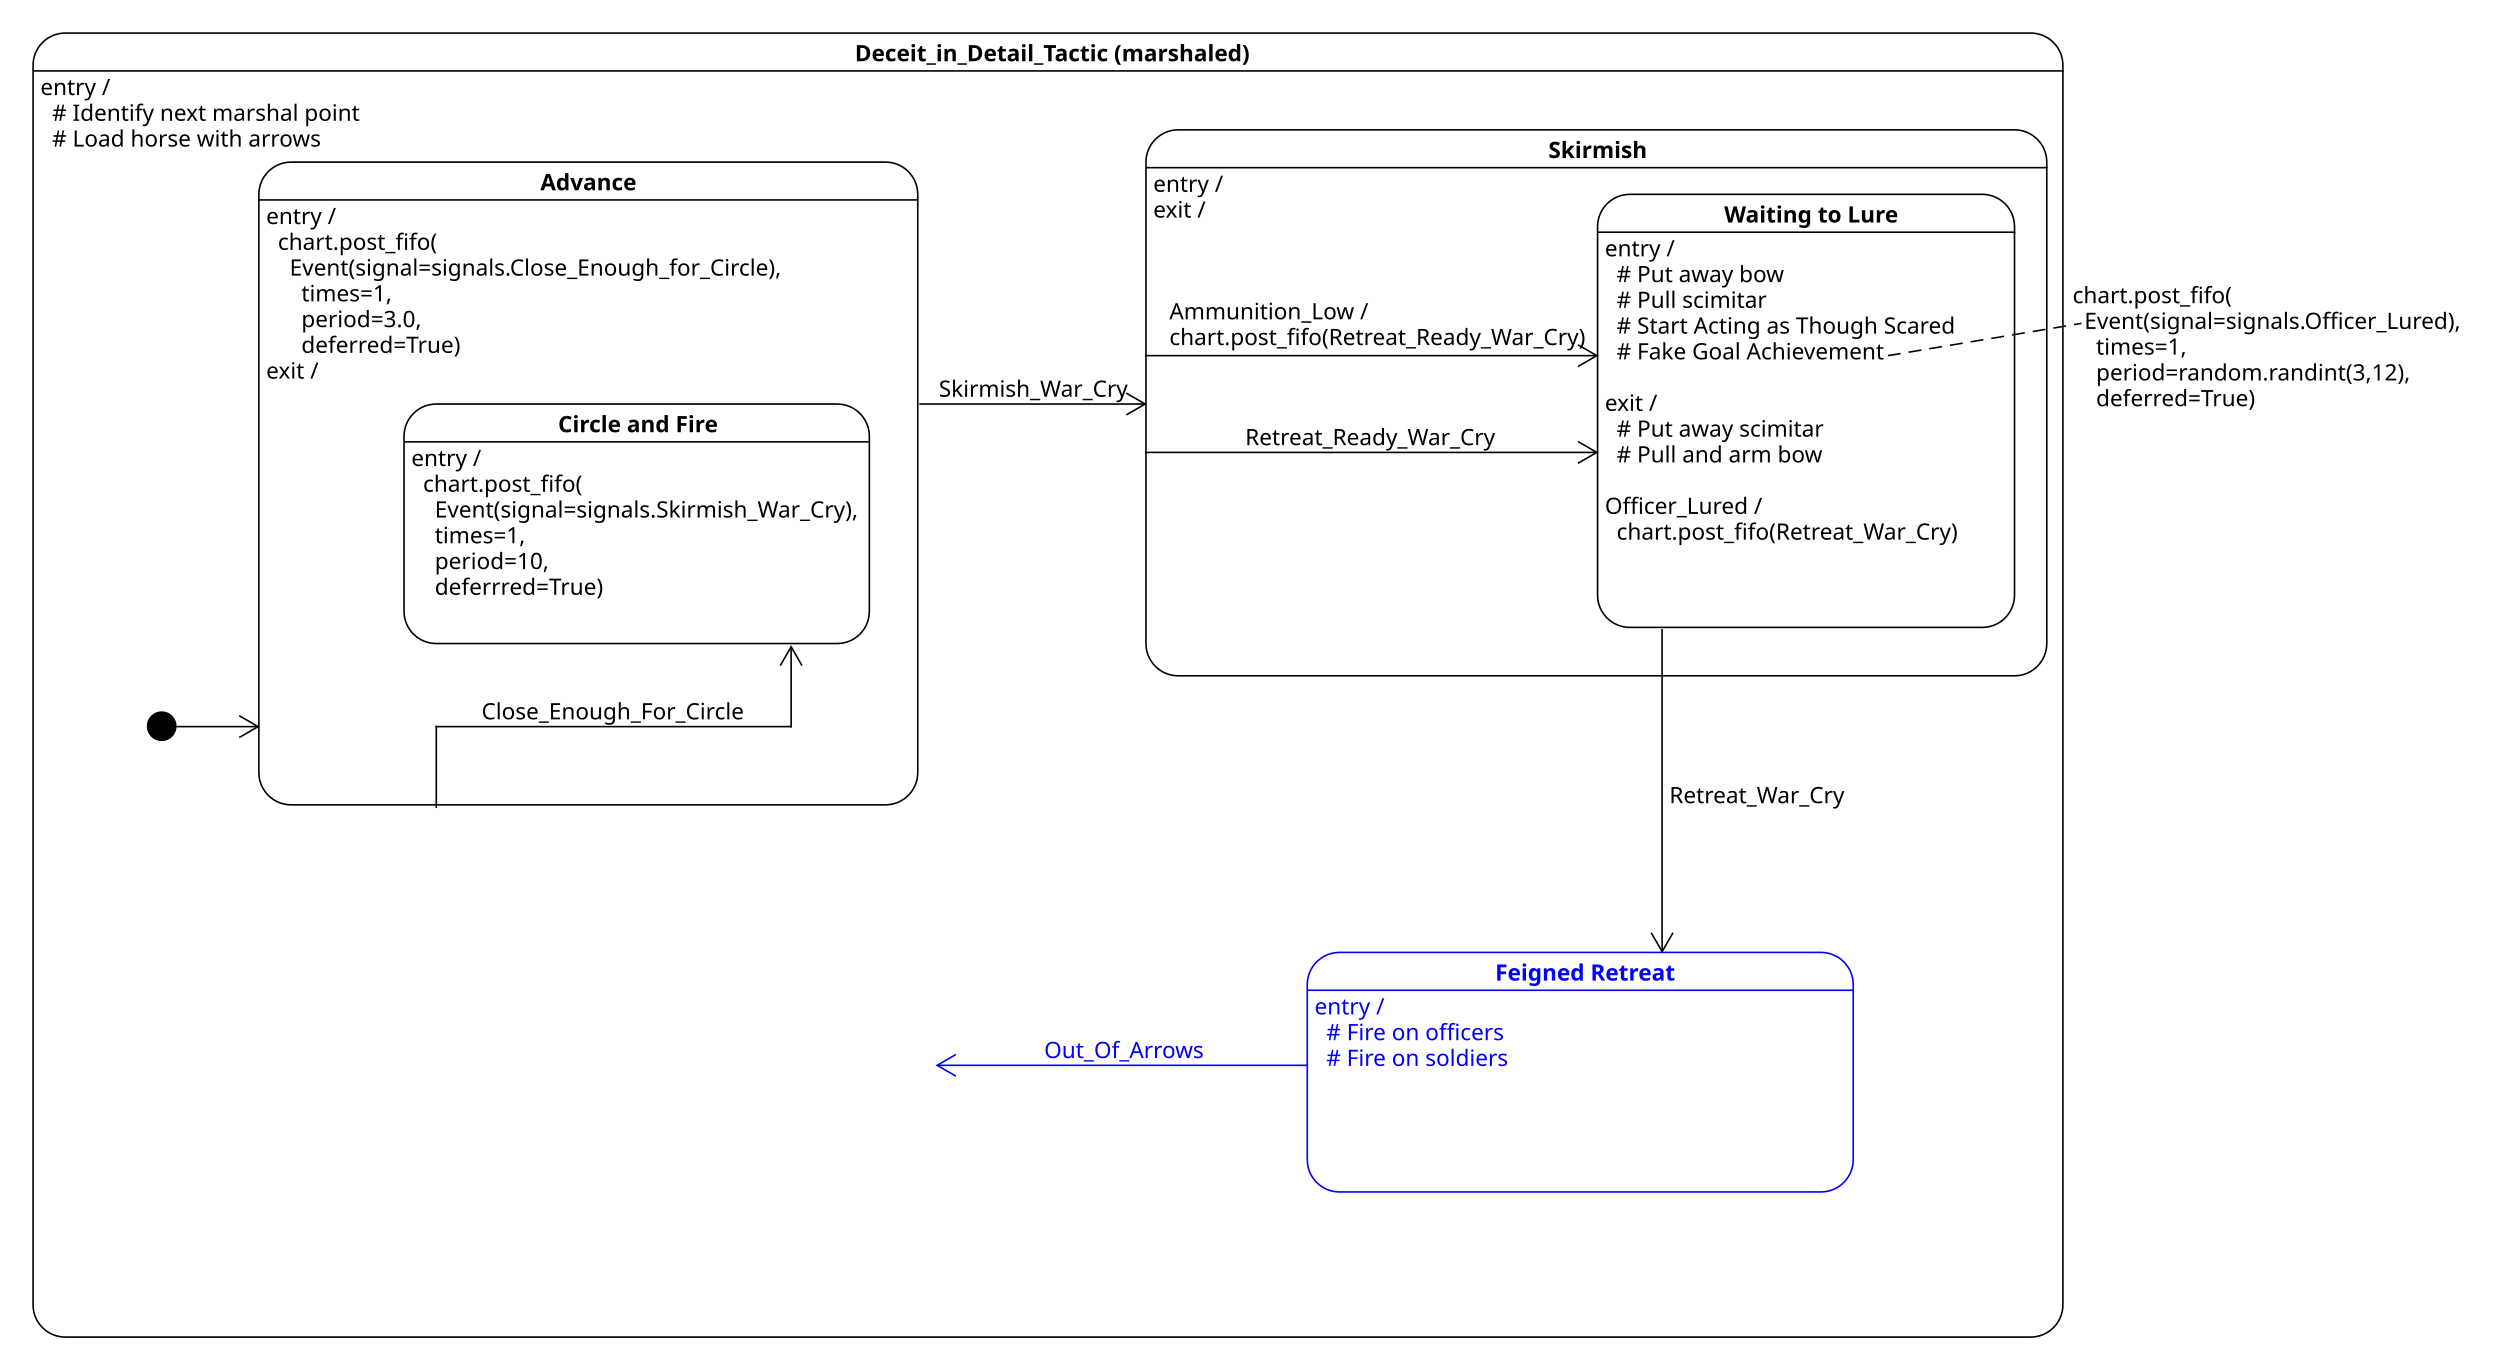
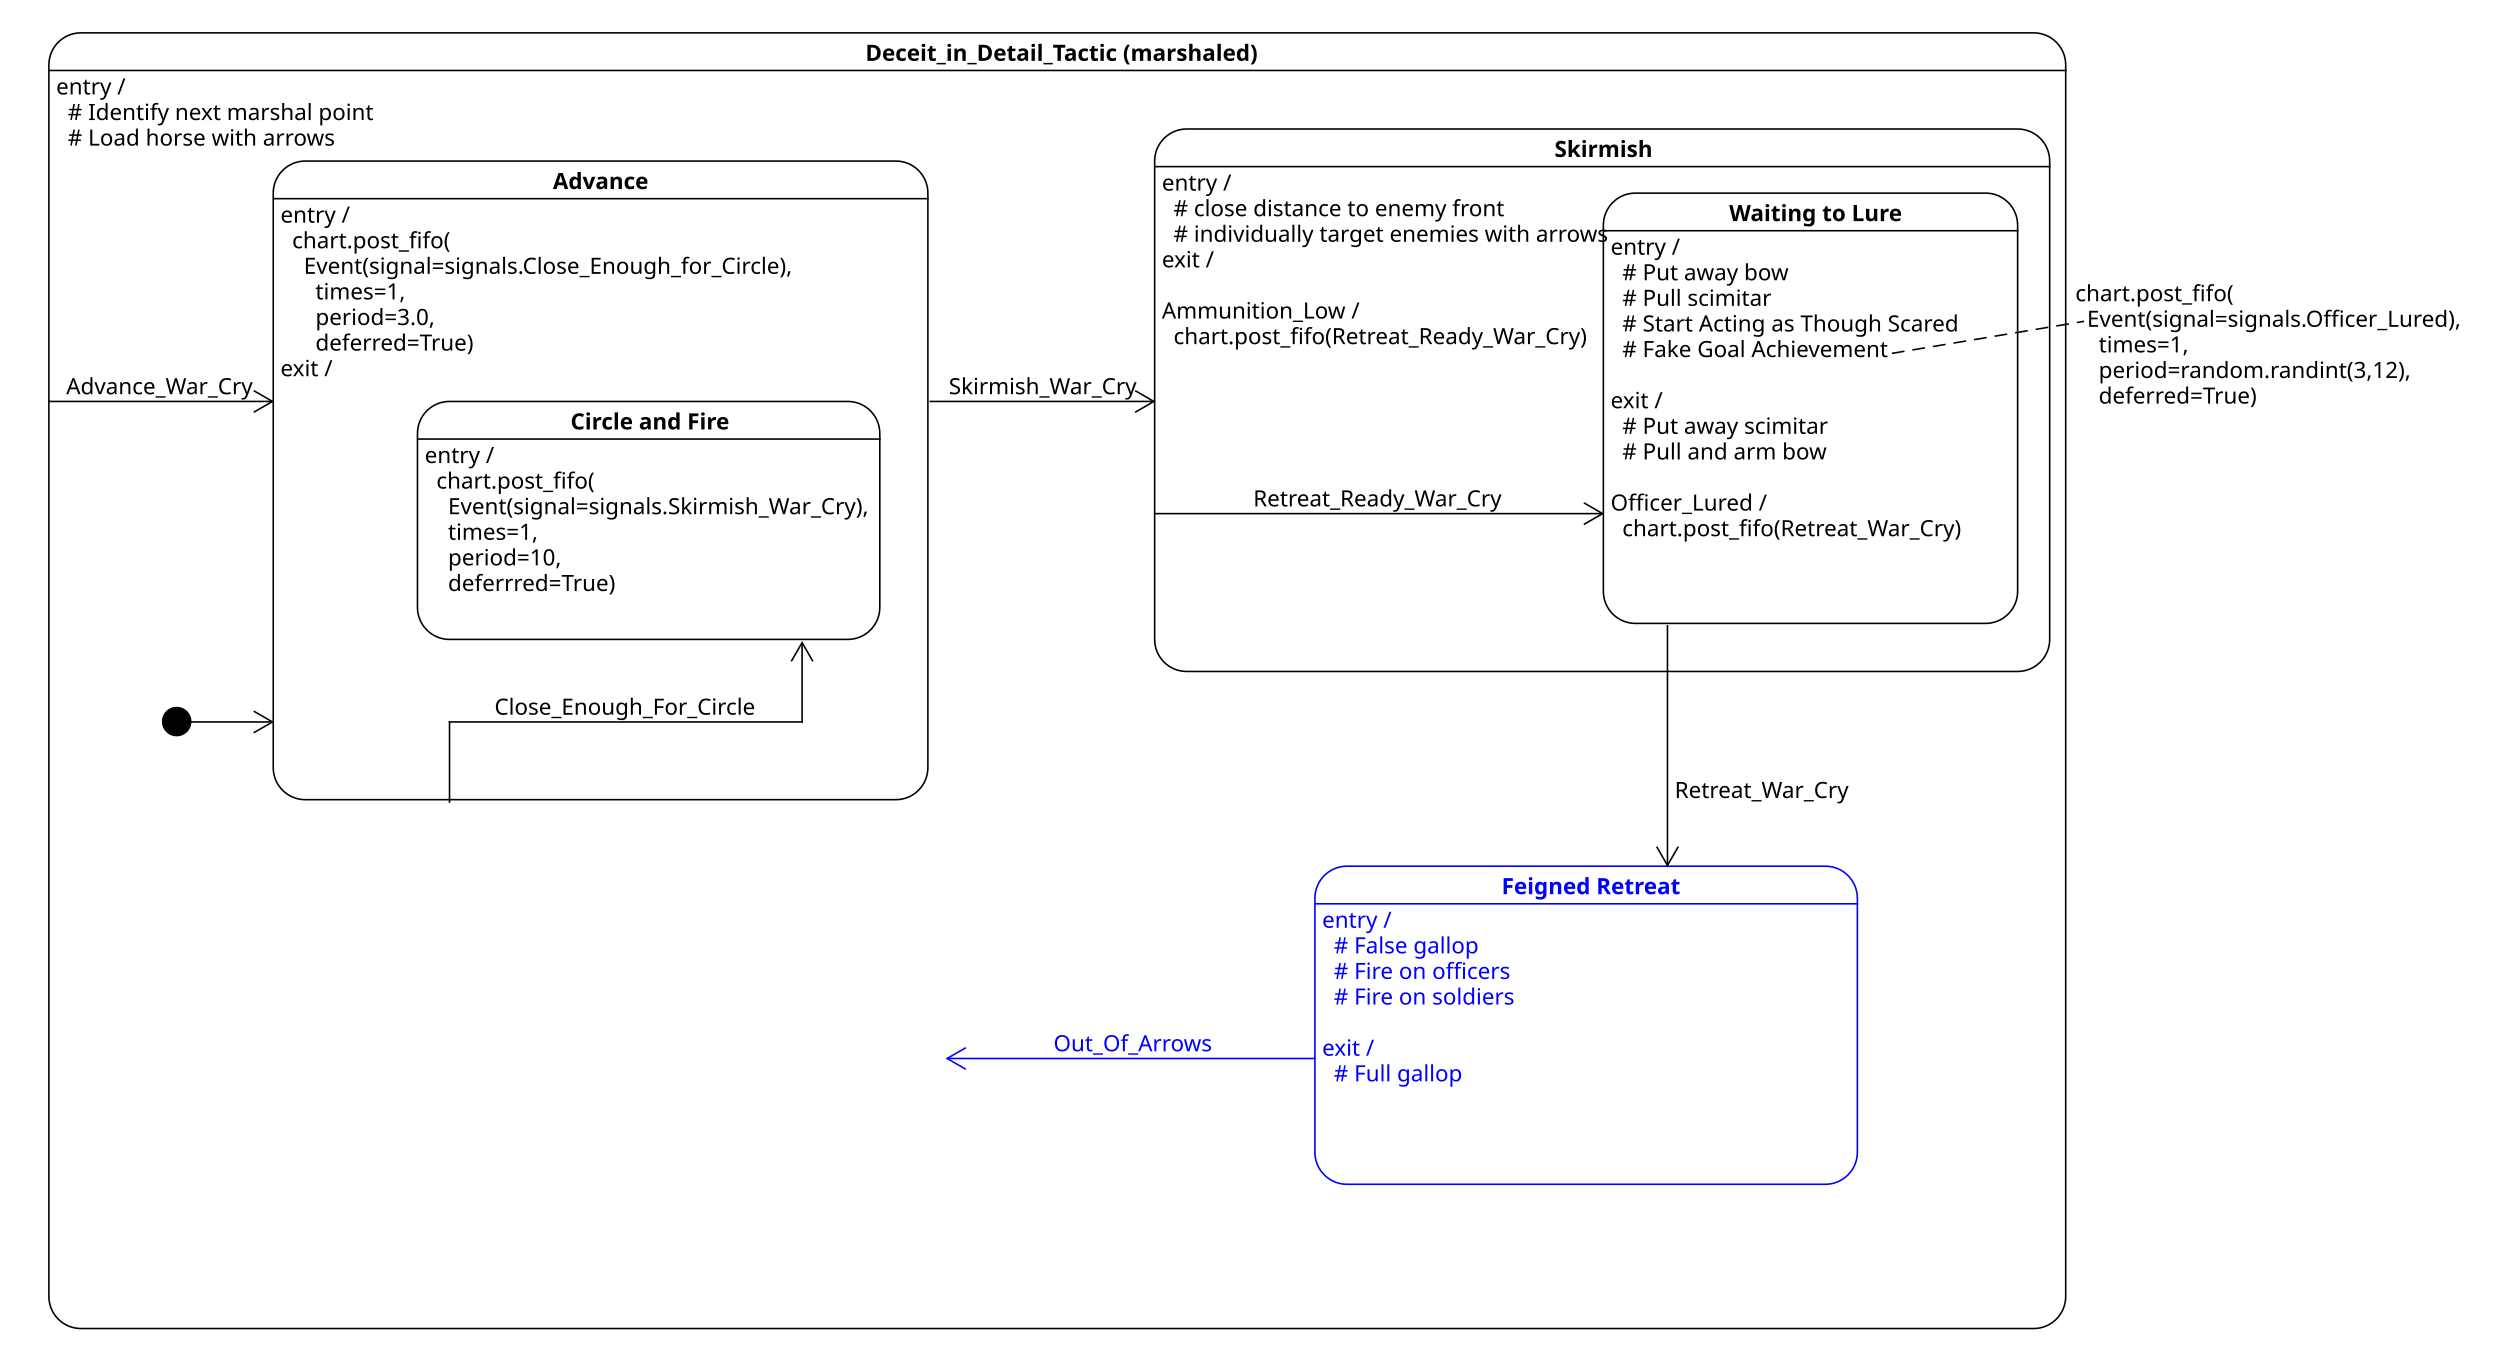
- <svg xmlns="http://www.w3.org/2000/svg" fill-opacity="1" color-rendering="auto" color-interpolation="auto" text-rendering="auto" stroke="black" stroke-linecap="square" width="1550" stroke-miterlimit="10" shape-rendering="auto" stroke-opacity="1" fill="black" stroke-dasharray="none" font-weight="normal" stroke-width="1" viewBox="230 -10 1550 850" height="850" font-family="'Dialog'" font-style="normal" stroke-linejoin="miter" font-size="12px" stroke-dashoffset="0" image-rendering="auto">
+ <svg xmlns="http://www.w3.org/2000/svg" fill-opacity="1" color-rendering="auto" color-interpolation="auto" text-rendering="auto" stroke="black" stroke-linecap="square" width="1560" stroke-miterlimit="10" shape-rendering="auto" stroke-opacity="1" fill="black" stroke-dasharray="none" font-weight="normal" stroke-width="1" viewBox="100 40 1560 850" height="850" font-family="'Dialog'" font-style="normal" stroke-linejoin="miter" font-size="12px" stroke-dashoffset="0" image-rendering="auto">
  <defs id="genericDefs" />
  <g>
    <defs id="defs1">
      <clipPath clipPathUnits="userSpaceOnUse" id="clipPath1">
        <path d="M0 0 L2147483647 0 L2147483647 2147483647 L0 2147483647 L0 0 Z" />
      </clipPath>
      <clipPath clipPathUnits="userSpaceOnUse" id="clipPath2">
        <path d="M0 0 L0 110 L250 110 L250 0 Z" />
      </clipPath>
      <clipPath clipPathUnits="userSpaceOnUse" id="clipPath3">
        <path d="M0 0 L0 30 L130 30 L130 0 Z" />
      </clipPath>
      <clipPath clipPathUnits="userSpaceOnUse" id="clipPath4">
        <path d="M0 0 L0 150 L290 150 L290 0 Z" />
      </clipPath>
      <clipPath clipPathUnits="userSpaceOnUse" id="clipPath5">
-         <path d="M0 0 L0 60 L270 60 L270 0 Z" />
+         <path d="M0 0 L0 20 L20 20 L20 0 Z" />
      </clipPath>
      <clipPath clipPathUnits="userSpaceOnUse" id="clipPath6">
-         <path d="M0 0 L0 20 L20 20 L20 0 Z" />
+         <path d="M0 0 L0 200 L340 200 L340 0 Z" />
      </clipPath>
      <clipPath clipPathUnits="userSpaceOnUse" id="clipPath7">
-         <path d="M0 0 L0 150 L340 150 L340 0 Z" />
+         <path d="M0 0 L0 270 L260 270 L260 0 Z" />
      </clipPath>
      <clipPath clipPathUnits="userSpaceOnUse" id="clipPath8">
-         <path d="M0 0 L0 270 L260 270 L260 0 Z" />
+         <path d="M0 0 L0 400 L410 400 L410 0 Z" />
      </clipPath>
      <clipPath clipPathUnits="userSpaceOnUse" id="clipPath9">
-         <path d="M0 0 L0 400 L410 400 L410 0 Z" />
+         <path d="M0 0 L0 340 L560 340 L560 0 Z" />
      </clipPath>
      <clipPath clipPathUnits="userSpaceOnUse" id="clipPath10">
-         <path d="M0 0 L0 340 L560 340 L560 0 Z" />
+         <path d="M0 0 L0 810 L1260 810 L1260 0 Z" />
      </clipPath>
      <clipPath clipPathUnits="userSpaceOnUse" id="clipPath11">
-         <path d="M0 0 L0 810 L1260 810 L1260 0 Z" />
+         <path d="M0 0 L0 50 L150 50 L150 0 Z" />
      </clipPath>
      <clipPath clipPathUnits="userSpaceOnUse" id="clipPath12">
-         <path d="M0 0 L0 50 L150 50 L150 0 Z" />
+         <path d="M0 0 L0 50 L310 50 L310 0 Z" />
      </clipPath>
      <clipPath clipPathUnits="userSpaceOnUse" id="clipPath13">
-         <path d="M0 0 L0 50 L310 50 L310 0 Z" />
+         <path d="M0 0 L0 130 L250 130 L250 0 Z" />
      </clipPath>
      <clipPath clipPathUnits="userSpaceOnUse" id="clipPath14">
-         <path d="M0 0 L0 130 L250 130 L250 0 Z" />
+         <path d="M0 0 L0 40 L260 40 L260 0 Z" />
      </clipPath>
      <clipPath clipPathUnits="userSpaceOnUse" id="clipPath15">
-         <path d="M0 0 L0 40 L260 40 L260 0 Z" />
+         <path d="M0 0 L0 180 L30 180 L30 0 Z" />
      </clipPath>
      <clipPath clipPathUnits="userSpaceOnUse" id="clipPath16">
-         <path d="M0 0 L0 230 L30 230 L30 0 Z" />
+         <path d="M0 0 L0 40 L90 40 L90 0 Z" />
      </clipPath>
      <clipPath clipPathUnits="userSpaceOnUse" id="clipPath17">
-         <path d="M0 0 L0 40 L90 40 L90 0 Z" />
-       </clipPath>
-       <clipPath clipPathUnits="userSpaceOnUse" id="clipPath18">
-         <path d="M0 0 L0 40 L310 40 L310 0 Z" />
-       </clipPath>
-       <clipPath clipPathUnits="userSpaceOnUse" id="clipPath19">
        <path d="M0 0 L0 50 L170 50 L170 0 Z" />
      </clipPath>
    </defs>
-     <g font-family="sans-serif" font-size="14px" transform="translate(1510,160)">
+     <g font-family="sans-serif" font-size="14px" transform="translate(1390,210)">
      <text x="5" xml:space="preserve" y="17.969" clip-path="url(#clipPath2)" stroke="none">chart.post_fifo(</text>
      <text x="5" xml:space="preserve" y="33.938" clip-path="url(#clipPath2)" stroke="none">  Event(signal=signals.Officer_Lured),</text>
      <text x="5" xml:space="preserve" y="49.906" clip-path="url(#clipPath2)" stroke="none">    times=1,</text>
      <text x="5" xml:space="preserve" y="65.875" clip-path="url(#clipPath2)" stroke="none">    period=random.randint(3,12),</text>
      <text x="5" xml:space="preserve" y="81.844" clip-path="url(#clipPath2)" stroke="none">    deferred=True)</text>
    </g>
-     <g font-family="sans-serif" font-size="14px" transform="translate(1260,470)">
+     <g font-family="sans-serif" font-size="14px" transform="translate(1140,520)">
      <text x="5" xml:space="preserve" y="17.969" clip-path="url(#clipPath3)" stroke="none">Retreat_War_Cry</text>
    </g>
-     <g fill="rgb(255,255,255)" fill-opacity="0" transform="translate(480,240)" stroke-opacity="0" stroke="rgb(255,255,255)">
+     <g fill="rgb(255,255,255)" fill-opacity="0" transform="translate(360,290)" stroke-opacity="0" stroke="rgb(255,255,255)">
      <rect x="0.5" y="0.5" clip-path="url(#clipPath4)" width="288.5" rx="20" ry="20" height="148.5" stroke="none" />
    </g>
-     <g transform="translate(480,240)">
+     <g transform="translate(360,290)">
      <rect x="0.5" y="0.5" clip-path="url(#clipPath4)" fill="none" width="288.5" rx="20" ry="20" height="148.5" />
      <text x="96" font-size="14px" y="17.969" clip-path="url(#clipPath4)" font-family="sans-serif" stroke="none" font-weight="bold" xml:space="preserve">Circle and Fire</text>
      <path fill="none" d="M1 23.969 L289 23.969" clip-path="url(#clipPath4)" />
      <text x="5" font-size="14px" y="38.938" clip-path="url(#clipPath4)" font-family="sans-serif" stroke="none" xml:space="preserve">entry /</text>
      <text x="5" font-size="14px" y="54.906" clip-path="url(#clipPath4)" font-family="sans-serif" stroke="none" xml:space="preserve">  chart.post_fifo(</text>
      <text x="5" font-size="14px" y="70.875" clip-path="url(#clipPath4)" font-family="sans-serif" stroke="none" xml:space="preserve">    Event(signal=signals.Skirmish_War_Cry),</text>
      <text x="5" font-size="14px" y="86.844" clip-path="url(#clipPath4)" font-family="sans-serif" stroke="none" xml:space="preserve">    times=1,</text>
      <text x="5" font-size="14px" y="102.812" clip-path="url(#clipPath4)" font-family="sans-serif" stroke="none" xml:space="preserve">    period=10,</text>
      <text x="5" font-size="14px" y="118.781" clip-path="url(#clipPath4)" font-family="sans-serif" stroke="none" xml:space="preserve">    deferrred=True)</text>
    </g>
-     <g font-family="sans-serif" font-size="14px" transform="translate(950,170)">
-       <text x="5" xml:space="preserve" y="17.969" clip-path="url(#clipPath5)" stroke="none">Ammunition_Low /</text>
-       <text x="5" xml:space="preserve" y="33.938" clip-path="url(#clipPath5)" stroke="none">chart.post_fifo(Retreat_Ready_War_Cry)</text>
+     <g transform="translate(200,480)">
+       <circle r="8.75" clip-path="url(#clipPath5)" cx="10.25" cy="10.25" stroke="none" />
+       <circle fill="none" r="8.75" clip-path="url(#clipPath5)" cx="10.25" cy="10.25" />
    </g>
-     <g transform="translate(320,430)">
-       <circle r="8.75" clip-path="url(#clipPath6)" cx="10.25" cy="10.25" stroke="none" />
-       <circle fill="none" r="8.75" clip-path="url(#clipPath6)" cx="10.25" cy="10.25" />
+     <g fill="rgb(255,255,255)" fill-opacity="0" transform="translate(920,580)" stroke-opacity="0" stroke="rgb(255,255,255)">
+       <rect x="0.5" y="0.5" clip-path="url(#clipPath6)" width="338.5" rx="20" ry="20" height="198.5" stroke="none" />
    </g>
-     <g fill="rgb(255,255,255)" fill-opacity="0" transform="translate(1040,580)" stroke-opacity="0" stroke="rgb(255,255,255)">
-       <rect x="0.5" y="0.5" clip-path="url(#clipPath7)" width="338.5" rx="20" ry="20" height="148.5" stroke="none" />
+     <g fill="blue" transform="translate(920,580)" stroke="blue">
+       <rect x="0.5" y="0.5" clip-path="url(#clipPath6)" fill="none" width="338.5" rx="20" ry="20" height="198.5" />
+       <text x="117" font-size="14px" y="17.969" clip-path="url(#clipPath6)" font-family="sans-serif" stroke="none" font-weight="bold" xml:space="preserve">Feigned Retreat</text>
+       <path fill="none" d="M1 23.969 L339 23.969" clip-path="url(#clipPath6)" />
+       <text x="5" font-size="14px" y="38.938" clip-path="url(#clipPath6)" font-family="sans-serif" stroke="none" xml:space="preserve">entry / </text>
+       <text x="5" font-size="14px" y="54.906" clip-path="url(#clipPath6)" font-family="sans-serif" stroke="none" xml:space="preserve">  # False gallop</text>
+       <text x="5" font-size="14px" y="70.875" clip-path="url(#clipPath6)" font-family="sans-serif" stroke="none" xml:space="preserve">  # Fire on officers</text>
+       <text x="5" font-size="14px" y="86.844" clip-path="url(#clipPath6)" font-family="sans-serif" stroke="none" xml:space="preserve">  # Fire on soldiers</text>
+       <text x="5" font-size="14px" y="118.781" clip-path="url(#clipPath6)" font-family="sans-serif" stroke="none" xml:space="preserve">exit /</text>
+       <text x="5" font-size="14px" y="134.75" clip-path="url(#clipPath6)" font-family="sans-serif" stroke="none" xml:space="preserve">  # Full gallop</text>
    </g>
-     <g fill="blue" transform="translate(1040,580)" stroke="blue">
-       <rect x="0.5" y="0.5" clip-path="url(#clipPath7)" fill="none" width="338.5" rx="20" ry="20" height="148.5" />
-       <text x="117" font-size="14px" y="17.969" clip-path="url(#clipPath7)" font-family="sans-serif" stroke="none" font-weight="bold" xml:space="preserve">Feigned Retreat</text>
-       <path fill="none" d="M1 23.969 L339 23.969" clip-path="url(#clipPath7)" />
-       <text x="5" font-size="14px" y="38.938" clip-path="url(#clipPath7)" font-family="sans-serif" stroke="none" xml:space="preserve">entry / </text>
-       <text x="5" font-size="14px" y="54.906" clip-path="url(#clipPath7)" font-family="sans-serif" stroke="none" xml:space="preserve">  # Fire on officers</text>
-       <text x="5" font-size="14px" y="70.875" clip-path="url(#clipPath7)" font-family="sans-serif" stroke="none" xml:space="preserve">  # Fire on soldiers</text>
+     <g fill="rgb(255,255,255)" fill-opacity="0" transform="translate(1100,160)" stroke-opacity="0" stroke="rgb(255,255,255)">
+       <rect x="0.5" y="0.5" clip-path="url(#clipPath7)" width="258.5" rx="20" ry="20" height="268.5" stroke="none" />
    </g>
-     <g fill="rgb(255,255,255)" fill-opacity="0" transform="translate(1220,110)" stroke-opacity="0" stroke="rgb(255,255,255)">
-       <rect x="0.5" y="0.5" clip-path="url(#clipPath8)" width="258.5" rx="20" ry="20" height="268.5" stroke="none" />
+     <g transform="translate(1100,160)">
+       <rect x="0.5" y="0.5" clip-path="url(#clipPath7)" fill="none" width="258.5" rx="20" ry="20" height="268.5" />
+       <text x="79" font-size="14px" y="17.969" clip-path="url(#clipPath7)" font-family="sans-serif" stroke="none" font-weight="bold" xml:space="preserve">Waiting to Lure</text>
+       <path fill="none" d="M1 23.969 L259 23.969" clip-path="url(#clipPath7)" />
+       <text x="5" font-size="14px" y="38.938" clip-path="url(#clipPath7)" font-family="sans-serif" stroke="none" xml:space="preserve">entry /</text>
+       <text x="5" font-size="14px" y="54.906" clip-path="url(#clipPath7)" font-family="sans-serif" stroke="none" xml:space="preserve">  # Put away bow</text>
+       <text x="5" font-size="14px" y="70.875" clip-path="url(#clipPath7)" font-family="sans-serif" stroke="none" xml:space="preserve">  # Pull scimitar</text>
+       <text x="5" font-size="14px" y="86.844" clip-path="url(#clipPath7)" font-family="sans-serif" stroke="none" xml:space="preserve">  # Start Acting as Though Scared</text>
+       <text x="5" font-size="14px" y="102.812" clip-path="url(#clipPath7)" font-family="sans-serif" stroke="none" xml:space="preserve">  # Fake Goal Achievement</text>
+       <text x="5" font-size="14px" y="118.781" clip-path="url(#clipPath7)" font-family="sans-serif" stroke="none" xml:space="preserve">  </text>
+       <text x="5" font-size="14px" y="134.75" clip-path="url(#clipPath7)" font-family="sans-serif" stroke="none" xml:space="preserve">exit / </text>
+       <text x="5" font-size="14px" y="150.719" clip-path="url(#clipPath7)" font-family="sans-serif" stroke="none" xml:space="preserve">  # Put away scimitar</text>
+       <text x="5" font-size="14px" y="166.688" clip-path="url(#clipPath7)" font-family="sans-serif" stroke="none" xml:space="preserve">  # Pull and arm bow</text>
+       <text x="5" font-size="14px" y="198.625" clip-path="url(#clipPath7)" font-family="sans-serif" stroke="none" xml:space="preserve">Officer_Lured /</text>
+       <text x="5" font-size="14px" y="214.594" clip-path="url(#clipPath7)" font-family="sans-serif" stroke="none" xml:space="preserve">  chart.post_fifo(Retreat_War_Cry)</text>
    </g>
-     <g transform="translate(1220,110)">
-       <rect x="0.5" y="0.5" clip-path="url(#clipPath8)" fill="none" width="258.5" rx="20" ry="20" height="268.5" />
-       <text x="79" font-size="14px" y="17.969" clip-path="url(#clipPath8)" font-family="sans-serif" stroke="none" font-weight="bold" xml:space="preserve">Waiting to Lure</text>
-       <path fill="none" d="M1 23.969 L259 23.969" clip-path="url(#clipPath8)" />
+     <g fill="rgb(255,255,255)" fill-opacity="0" transform="translate(270,140)" stroke-opacity="0" stroke="rgb(255,255,255)">
+       <rect x="0.5" y="0.5" clip-path="url(#clipPath8)" width="408.5" rx="20" ry="20" height="398.5" stroke="none" />
+     </g>
+     <g transform="translate(270,140)">
+       <rect x="0.5" y="0.5" clip-path="url(#clipPath8)" fill="none" width="408.5" rx="20" ry="20" height="398.5" />
+       <text x="175" font-size="14px" y="17.969" clip-path="url(#clipPath8)" font-family="sans-serif" stroke="none" font-weight="bold" xml:space="preserve">Advance</text>
+       <path fill="none" d="M1 23.969 L409 23.969" clip-path="url(#clipPath8)" />
      <text x="5" font-size="14px" y="38.938" clip-path="url(#clipPath8)" font-family="sans-serif" stroke="none" xml:space="preserve">entry /</text>
-       <text x="5" font-size="14px" y="54.906" clip-path="url(#clipPath8)" font-family="sans-serif" stroke="none" xml:space="preserve">  # Put away bow</text>
-       <text x="5" font-size="14px" y="70.875" clip-path="url(#clipPath8)" font-family="sans-serif" stroke="none" xml:space="preserve">  # Pull scimitar</text>
-       <text x="5" font-size="14px" y="86.844" clip-path="url(#clipPath8)" font-family="sans-serif" stroke="none" xml:space="preserve">  # Start Acting as Though Scared</text>
-       <text x="5" font-size="14px" y="102.812" clip-path="url(#clipPath8)" font-family="sans-serif" stroke="none" xml:space="preserve">  # Fake Goal Achievement</text>
-       <text x="5" font-size="14px" y="118.781" clip-path="url(#clipPath8)" font-family="sans-serif" stroke="none" xml:space="preserve">  </text>
-       <text x="5" font-size="14px" y="134.75" clip-path="url(#clipPath8)" font-family="sans-serif" stroke="none" xml:space="preserve">exit / </text>
-       <text x="5" font-size="14px" y="150.719" clip-path="url(#clipPath8)" font-family="sans-serif" stroke="none" xml:space="preserve">  # Put away scimitar</text>
-       <text x="5" font-size="14px" y="166.688" clip-path="url(#clipPath8)" font-family="sans-serif" stroke="none" xml:space="preserve">  # Pull and arm bow</text>
-       <text x="5" font-size="14px" y="198.625" clip-path="url(#clipPath8)" font-family="sans-serif" stroke="none" xml:space="preserve">Officer_Lured /</text>
-       <text x="5" font-size="14px" y="214.594" clip-path="url(#clipPath8)" font-family="sans-serif" stroke="none" xml:space="preserve">  chart.post_fifo(Retreat_War_Cry)</text>
+       <text x="5" font-size="14px" y="54.906" clip-path="url(#clipPath8)" font-family="sans-serif" stroke="none" xml:space="preserve">  chart.post_fifo(</text>
+       <text x="5" font-size="14px" y="70.875" clip-path="url(#clipPath8)" font-family="sans-serif" stroke="none" xml:space="preserve">    Event(signal=signals.Close_Enough_for_Circle),</text>
+       <text x="5" font-size="14px" y="86.844" clip-path="url(#clipPath8)" font-family="sans-serif" stroke="none" xml:space="preserve">      times=1,</text>
+       <text x="5" font-size="14px" y="102.812" clip-path="url(#clipPath8)" font-family="sans-serif" stroke="none" xml:space="preserve">      period=3.0,</text>
+       <text x="5" font-size="14px" y="118.781" clip-path="url(#clipPath8)" font-family="sans-serif" stroke="none" xml:space="preserve">      deferred=True)</text>
+       <text x="5" font-size="14px" y="134.75" clip-path="url(#clipPath8)" font-family="sans-serif" stroke="none" xml:space="preserve">exit /</text>
    </g>
-     <g fill="rgb(255,255,255)" fill-opacity="0" transform="translate(390,90)" stroke-opacity="0" stroke="rgb(255,255,255)">
-       <rect x="0.5" y="0.5" clip-path="url(#clipPath9)" width="408.5" rx="20" ry="20" height="398.5" stroke="none" />
+     <g fill="rgb(255,255,255)" fill-opacity="0" transform="translate(820,120)" stroke-opacity="0" stroke="rgb(255,255,255)">
+       <rect x="0.5" y="0.5" clip-path="url(#clipPath9)" width="558.5" rx="20" ry="20" height="338.5" stroke="none" />
    </g>
-     <g transform="translate(390,90)">
-       <rect x="0.5" y="0.5" clip-path="url(#clipPath9)" fill="none" width="408.5" rx="20" ry="20" height="398.5" />
-       <text x="175" font-size="14px" y="17.969" clip-path="url(#clipPath9)" font-family="sans-serif" stroke="none" font-weight="bold" xml:space="preserve">Advance</text>
-       <path fill="none" d="M1 23.969 L409 23.969" clip-path="url(#clipPath9)" />
+     <g transform="translate(820,120)">
+       <rect x="0.5" y="0.5" clip-path="url(#clipPath9)" fill="none" width="558.5" rx="20" ry="20" height="338.5" />
+       <text x="250" font-size="14px" y="17.969" clip-path="url(#clipPath9)" font-family="sans-serif" stroke="none" font-weight="bold" xml:space="preserve">Skirmish</text>
+       <path fill="none" d="M1 23.969 L559 23.969" clip-path="url(#clipPath9)" />
      <text x="5" font-size="14px" y="38.938" clip-path="url(#clipPath9)" font-family="sans-serif" stroke="none" xml:space="preserve">entry /</text>
-       <text x="5" font-size="14px" y="54.906" clip-path="url(#clipPath9)" font-family="sans-serif" stroke="none" xml:space="preserve">  chart.post_fifo(</text>
-       <text x="5" font-size="14px" y="70.875" clip-path="url(#clipPath9)" font-family="sans-serif" stroke="none" xml:space="preserve">    Event(signal=signals.Close_Enough_for_Circle),</text>
-       <text x="5" font-size="14px" y="86.844" clip-path="url(#clipPath9)" font-family="sans-serif" stroke="none" xml:space="preserve">      times=1,</text>
-       <text x="5" font-size="14px" y="102.812" clip-path="url(#clipPath9)" font-family="sans-serif" stroke="none" xml:space="preserve">      period=3.0,</text>
-       <text x="5" font-size="14px" y="118.781" clip-path="url(#clipPath9)" font-family="sans-serif" stroke="none" xml:space="preserve">      deferred=True)</text>
-       <text x="5" font-size="14px" y="134.75" clip-path="url(#clipPath9)" font-family="sans-serif" stroke="none" xml:space="preserve">exit /</text>
+       <text x="5" font-size="14px" y="54.906" clip-path="url(#clipPath9)" font-family="sans-serif" stroke="none" xml:space="preserve">  # close distance to enemy front</text>
+       <text x="5" font-size="14px" y="70.875" clip-path="url(#clipPath9)" font-family="sans-serif" stroke="none" xml:space="preserve">  # individually target enemies with arrows</text>
+       <text x="5" font-size="14px" y="86.844" clip-path="url(#clipPath9)" font-family="sans-serif" stroke="none" xml:space="preserve">exit /</text>
+       <text x="5" font-size="14px" y="118.781" clip-path="url(#clipPath9)" font-family="sans-serif" stroke="none" xml:space="preserve">Ammunition_Low /</text>
+       <text x="5" font-size="14px" y="134.75" clip-path="url(#clipPath9)" font-family="sans-serif" stroke="none" xml:space="preserve">  chart.post_fifo(Retreat_Ready_War_Cry)</text>
    </g>
-     <g fill="rgb(255,255,255)" fill-opacity="0" transform="translate(940,70)" stroke-opacity="0" stroke="rgb(255,255,255)">
-       <rect x="0.5" y="0.5" clip-path="url(#clipPath10)" width="558.5" rx="20" ry="20" height="338.5" stroke="none" />
+     <g fill="rgb(255,255,255)" fill-opacity="0" transform="translate(130,60)" stroke-opacity="0" stroke="rgb(255,255,255)">
+       <rect x="0.5" y="0.5" clip-path="url(#clipPath10)" width="1258.5" rx="20" ry="20" height="808.5" stroke="none" />
    </g>
-     <g transform="translate(940,70)">
-       <rect x="0.5" y="0.5" clip-path="url(#clipPath10)" fill="none" width="558.5" rx="20" ry="20" height="338.5" />
-       <text x="250" font-size="14px" y="17.969" clip-path="url(#clipPath10)" font-family="sans-serif" stroke="none" font-weight="bold" xml:space="preserve">Skirmish</text>
-       <path fill="none" d="M1 23.969 L559 23.969" clip-path="url(#clipPath10)" />
-       <text x="5" font-size="14px" y="38.938" clip-path="url(#clipPath10)" font-family="sans-serif" stroke="none" xml:space="preserve">entry /</text>
-       <text x="5" font-size="14px" y="54.906" clip-path="url(#clipPath10)" font-family="sans-serif" stroke="none" xml:space="preserve">exit /</text>
+     <g transform="translate(130,60)">
+       <rect x="0.5" y="0.5" clip-path="url(#clipPath10)" fill="none" width="1258.5" rx="20" ry="20" height="808.5" />
+       <text x="510" font-size="14px" y="17.969" clip-path="url(#clipPath10)" font-family="sans-serif" stroke="none" font-weight="bold" xml:space="preserve">Deceit_in_Detail_Tactic (marshaled)</text>
+       <path fill="none" d="M1 23.969 L1259 23.969" clip-path="url(#clipPath10)" />
+       <text x="5" font-size="14px" y="38.938" clip-path="url(#clipPath10)" font-family="sans-serif" stroke="none" xml:space="preserve">entry / </text>
+       <text x="5" font-size="14px" y="54.906" clip-path="url(#clipPath10)" font-family="sans-serif" stroke="none" xml:space="preserve">  # Identify next marshal point</text>
+       <text x="5" font-size="14px" y="70.875" clip-path="url(#clipPath10)" font-family="sans-serif" stroke="none" xml:space="preserve">  # Load horse with arrows</text>
+       <text x="5" font-size="14px" y="102.812" clip-path="url(#clipPath10)" font-family="sans-serif" stroke="none" xml:space="preserve">  </text>
    </g>
-     <g fill="rgb(255,255,255)" fill-opacity="0" transform="translate(250,10)" stroke-opacity="0" stroke="rgb(255,255,255)">
-       <rect x="0.5" y="0.5" clip-path="url(#clipPath11)" width="1258.5" rx="20" ry="20" height="808.5" stroke="none" />
+     <g stroke-dasharray="8,5" stroke-miterlimit="5" transform="translate(1270,230)" stroke-linecap="butt">
+       <path fill="none" d="M10.5 30.5 L130.5 10.5" clip-path="url(#clipPath11)" />
    </g>
-     <g transform="translate(250,10)">
-       <rect x="0.5" y="0.5" clip-path="url(#clipPath11)" fill="none" width="1258.5" rx="20" ry="20" height="808.5" />
-       <text x="510" font-size="14px" y="17.969" clip-path="url(#clipPath11)" font-family="sans-serif" stroke="none" font-weight="bold" xml:space="preserve">Deceit_in_Detail_Tactic (marshaled)</text>
-       <path fill="none" d="M1 23.969 L1259 23.969" clip-path="url(#clipPath11)" />
-       <text x="5" font-size="14px" y="38.938" clip-path="url(#clipPath11)" font-family="sans-serif" stroke="none" xml:space="preserve">entry / </text>
-       <text x="5" font-size="14px" y="54.906" clip-path="url(#clipPath11)" font-family="sans-serif" stroke="none" xml:space="preserve">  # Identify next marshal point</text>
-       <text x="5" font-size="14px" y="70.875" clip-path="url(#clipPath11)" font-family="sans-serif" stroke="none" xml:space="preserve">  # Load horse with arrows</text>
-       <text x="5" font-size="14px" y="102.812" clip-path="url(#clipPath11)" font-family="sans-serif" stroke="none" xml:space="preserve">  </text>
+     <g transform="translate(810,340)">
+       <path fill="none" d="M10.5 20.5 L289.5 20.5" clip-path="url(#clipPath12)" />
+       <path fill="none" d="M278.742 27 L290 20.5 L278.742 14" clip-path="url(#clipPath12)" />
+       <text x="72.023" font-size="14px" y="16" clip-path="url(#clipPath12)" font-family="sans-serif" stroke="none" xml:space="preserve">Retreat_Ready_War_Cry</text>
    </g>
-     <g stroke-dasharray="8,5" stroke-miterlimit="5" transform="translate(1390,180)" stroke-linecap="butt">
-       <path fill="none" d="M10.5 30.5 L130.5 10.5" clip-path="url(#clipPath12)" />
+     <g transform="translate(370,430)">
+       <path fill="none" d="M10.5 110.5 L10.5 60.5" clip-path="url(#clipPath13)" />
+       <path fill="none" d="M10.5 60.5 L230.5 60.5" clip-path="url(#clipPath13)" />
+       <path fill="none" d="M230.5 60.5 L230.5 11.5" clip-path="url(#clipPath13)" />
+       <path fill="none" d="M237 22.258 L230.5 11 L224 22.258" clip-path="url(#clipPath13)" />
+       <text x="38.544" font-size="14px" y="56" clip-path="url(#clipPath13)" font-family="sans-serif" stroke="none" xml:space="preserve">Close_Enough_For_Circle</text>
    </g>
-     <g transform="translate(930,250)">
-       <path fill="none" d="M10.5 20.5 L289.5 20.5" clip-path="url(#clipPath13)" />
-       <path fill="none" d="M278.742 27 L290 20.5 L278.742 14" clip-path="url(#clipPath13)" />
-       <text x="72.023" font-size="14px" y="16" clip-path="url(#clipPath13)" font-family="sans-serif" stroke="none" xml:space="preserve">Retreat_Ready_War_Cry</text>
+     <g fill="blue" transform="translate(680,680)" stroke="blue">
+       <path fill="none" d="M240.5 20.5 L11.5 20.5" clip-path="url(#clipPath14)" />
+       <path fill="none" d="M22.258 14 L11 20.5 L22.258 27" clip-path="url(#clipPath14)" />
+       <text x="77.372" font-size="14px" y="16" clip-path="url(#clipPath14)" font-family="sans-serif" stroke="none" xml:space="preserve">Out_Of_Arrows</text>
    </g>
-     <g transform="translate(490,380)">
-       <path fill="none" d="M10.5 110.5 L10.5 60.5" clip-path="url(#clipPath14)" />
-       <path fill="none" d="M10.5 60.5 L230.5 60.5" clip-path="url(#clipPath14)" />
-       <path fill="none" d="M230.5 60.5 L230.5 11.5" clip-path="url(#clipPath14)" />
-       <path fill="none" d="M237 22.258 L230.5 11 L224 22.258" clip-path="url(#clipPath14)" />
-       <text x="38.544" font-size="14px" y="56" clip-path="url(#clipPath14)" font-family="sans-serif" stroke="none" xml:space="preserve">Close_Enough_For_Circle</text>
+     <g transform="translate(1130,420)">
+       <path fill="none" d="M10.5 10.5 L10.5 159.5" clip-path="url(#clipPath15)" />
+       <path fill="none" d="M4 148.742 L10.5 160 L17 148.742" clip-path="url(#clipPath15)" />
    </g>
-     <g fill="blue" transform="translate(800,630)" stroke="blue">
-       <path fill="none" d="M240.5 20.5 L11.5 20.5" clip-path="url(#clipPath15)" />
-       <path fill="none" d="M22.258 14 L11 20.5 L22.258 27" clip-path="url(#clipPath15)" />
-       <text x="77.372" font-size="14px" y="16" clip-path="url(#clipPath15)" font-family="sans-serif" stroke="none" xml:space="preserve">Out_Of_Arrows</text>
+     <g transform="translate(200,470)">
+       <path fill="none" d="M10.5 20.5 L69.5 20.5" clip-path="url(#clipPath16)" />
+       <path fill="none" d="M58.742 27 L70 20.5 L58.742 14" clip-path="url(#clipPath16)" />
    </g>
-     <g transform="translate(1250,370)">
-       <path fill="none" d="M10.5 10.5 L10.5 209.5" clip-path="url(#clipPath16)" />
-       <path fill="none" d="M4 198.742 L10.5 210 L17 198.742" clip-path="url(#clipPath16)" />
+     <g transform="translate(670,270)">
+       <path fill="none" d="M10.5 20.5 L149.5 20.5" clip-path="url(#clipPath17)" />
+       <path fill="none" d="M138.742 27 L150 20.5 L138.742 14" clip-path="url(#clipPath17)" />
+       <text x="22.037" font-size="14px" y="16" clip-path="url(#clipPath17)" font-family="sans-serif" stroke="none" xml:space="preserve">Skirmish_War_Cry</text>
    </g>
-     <g transform="translate(320,420)">
-       <path fill="none" d="M10.5 20.5 L69.5 20.5" clip-path="url(#clipPath17)" />
-       <path fill="none" d="M58.742 27 L70 20.5 L58.742 14" clip-path="url(#clipPath17)" />
-     </g>
-     <g transform="translate(930,190)">
-       <path fill="none" d="M10.5 20.5 L289.5 20.5" clip-path="url(#clipPath18)" />
-       <path fill="none" d="M278.742 27 L290 20.5 L278.742 14" clip-path="url(#clipPath18)" />
-     </g>
-     <g transform="translate(790,220)">
-       <path fill="none" d="M10.5 20.5 L149.5 20.5" clip-path="url(#clipPath19)" />
-       <path fill="none" d="M138.742 27 L150 20.5 L138.742 14" clip-path="url(#clipPath19)" />
-       <text x="22.037" font-size="14px" y="16" clip-path="url(#clipPath19)" font-family="sans-serif" stroke="none" xml:space="preserve">Skirmish_War_Cry</text>
+     <g transform="translate(120,270)">
+       <path fill="none" d="M10.5 20.5 L149.5 20.5" clip-path="url(#clipPath17)" />
+       <path fill="none" d="M138.742 27 L150 20.5 L138.742 14" clip-path="url(#clipPath17)" />
+       <text x="21.31" font-size="14px" y="16" clip-path="url(#clipPath17)" font-family="sans-serif" stroke="none" xml:space="preserve">Advance_War_Cry</text>
    </g>
  </g>
</svg>
